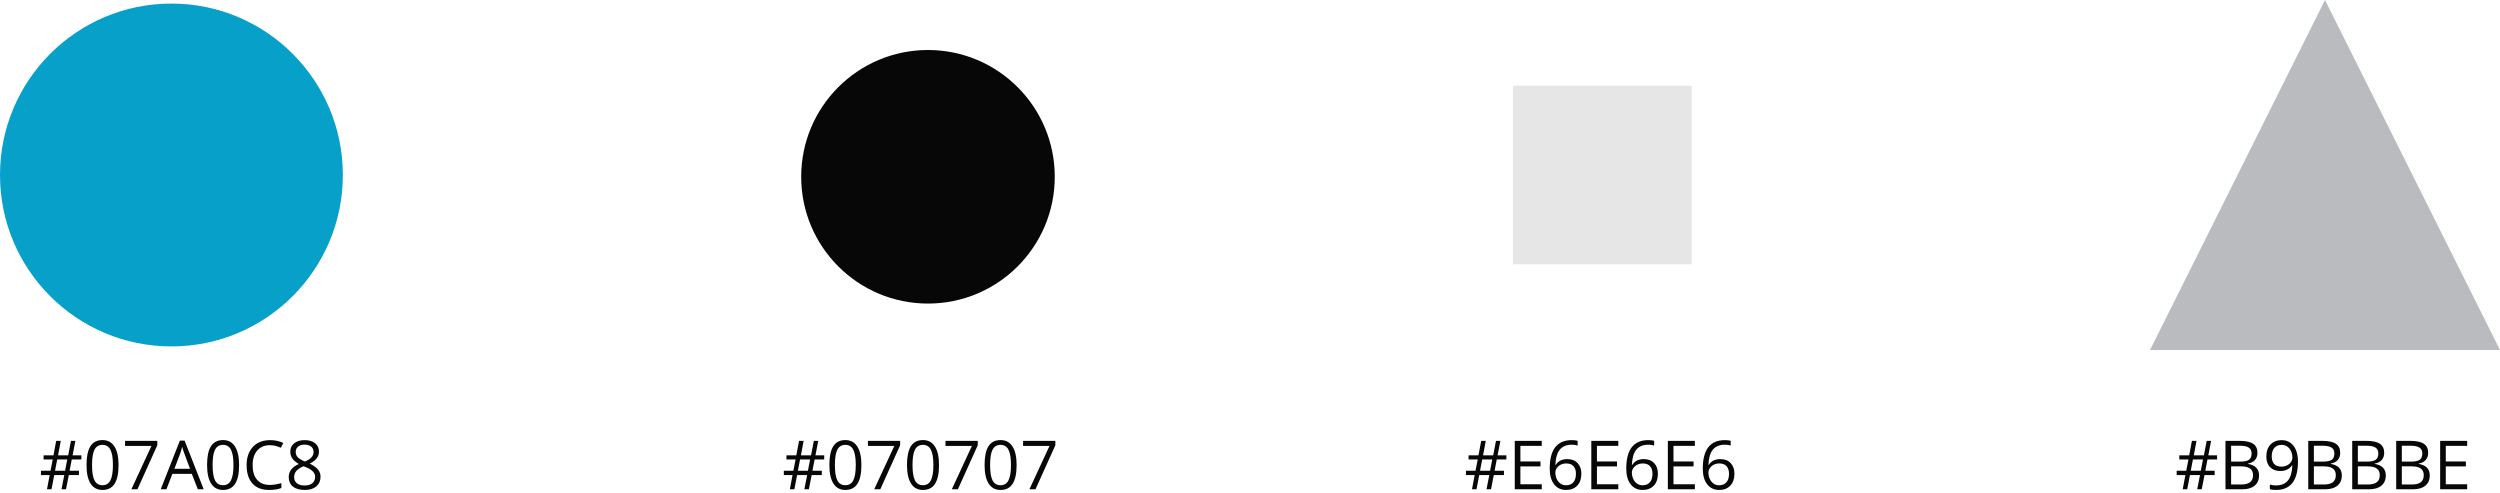
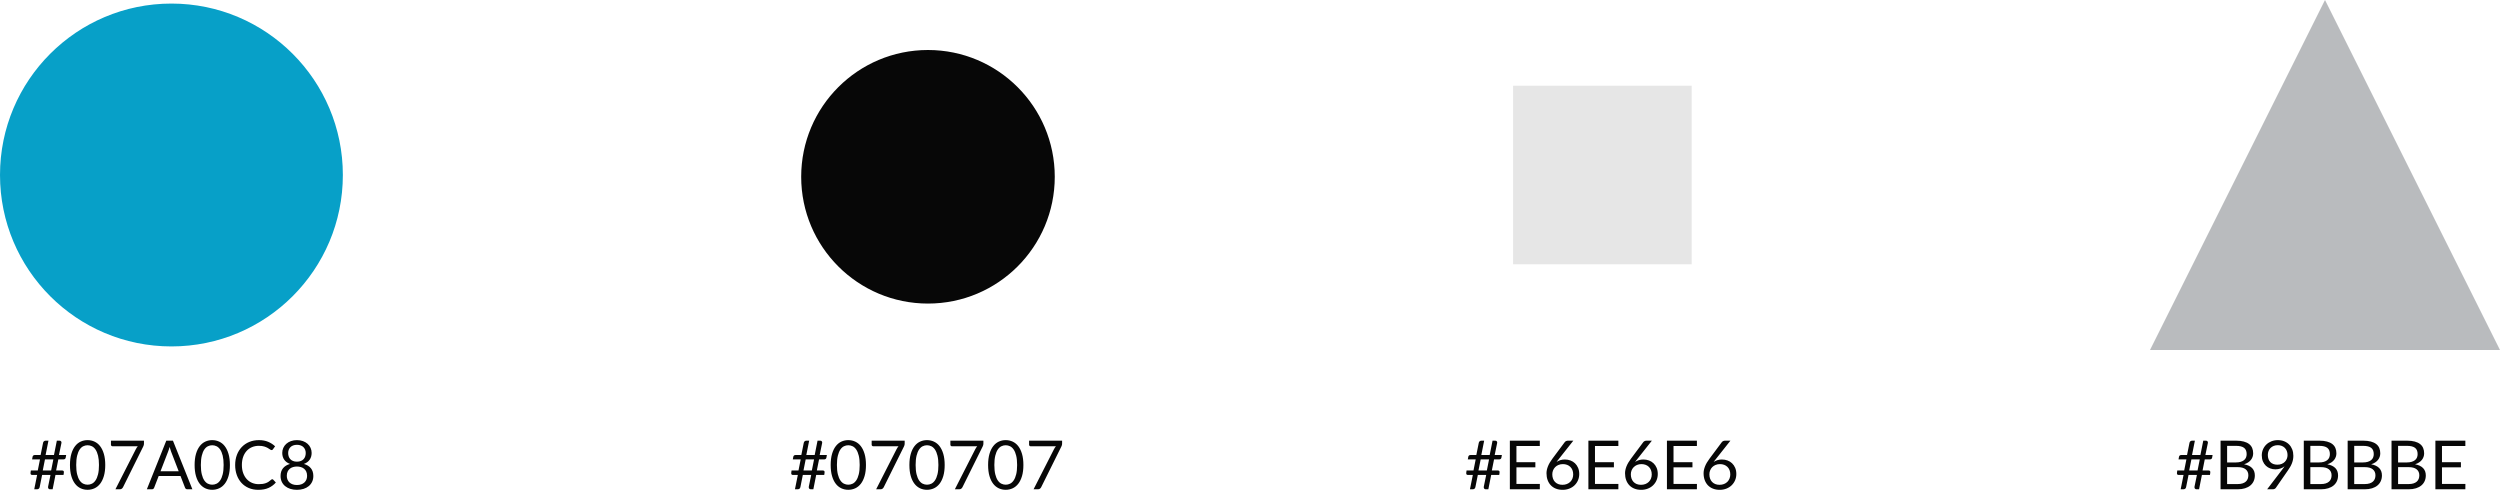
- <svg xmlns="http://www.w3.org/2000/svg" width="700px" height="138px" viewBox="0 0 700 138" version="1.1">
-   <defs />
-   <g id="Page-1" stroke="none" stroke-width="1" fill="none" fill-rule="evenodd">
-     <g id="case-study" transform="translate(-350, -9335)">
-       <g id="Group-12" transform="translate(350, 9335)">
-         <text id="#070707" font-family="OpenSans, Open Sans" font-size="19" font-weight="normal" fill="#070707">
-           <tspan x="219" y="137">#070707</tspan>
-         </text>
-         <text id="#E6E6E6" font-family="OpenSans, Open Sans" font-size="19" font-weight="normal" fill="#070707">
-           <tspan x="410" y="137">#E6E6E6</tspan>
-         </text>
-         <text id="#B9BBBE" font-family="OpenSans, Open Sans" font-size="19" font-weight="normal" fill="#070707">
-           <tspan x="609" y="137">#B9BBBE</tspan>
-         </text>
-         <text id="#07A0C8" font-family="OpenSans, Open Sans" font-size="19" font-weight="normal" fill="#070707">
-           <tspan x="11" y="137">#07A0C8</tspan>
-         </text>
-         <circle id="Oval" fill="#07A0C8" cx="48" cy="49" r="48" />
-         <polygon id="Triangle" fill="#B9BBBE" points="651 0 700 98 602 98" />
-         <rect id="Rectangle-4" fill="#E6E6E6" x="423.667" y="24" width="50" height="50" />
-         <circle id="Oval-2" fill="#070707" cx="259.833" cy="49.5" r="35.5" />
-       </g>
-     </g>
+ <svg xmlns="http://www.w3.org/2000/svg" width="700" height="138">
+   <g fill="none" fill-rule="evenodd">
+     <path d="M227.935 128.64h-2.346l-.618 3.097h2.346l.618-3.097zm3.591-1.244l-.124.712c-.031.184-.106.318-.223.404-.117.085-.296.128-.536.128h-1.311l-.618 3.097h1.7c.184 0 .316.052.395.157.079.104.1.286.061.546l-.085.542h-2.251l-.798 4.018h-.77a.468.468 0 0 1-.228-.057.541.541 0 0 1-.275-.38.766.766 0 0 1 0-.294l.674-3.287h-2.346l-.675 3.372c-.038.234-.13.4-.276.499a.864.864 0 0 1-.494.147h-.76l.808-4.018h-1.387c-.177 0-.306-.053-.385-.157-.079-.105-.1-.287-.062-.546l.077-.542h1.938l.617-3.097h-2.204l.124-.703c.031-.184.106-.32.223-.409.117-.088.296-.133.536-.133h1.501l.684-3.4a.73.73 0 0 1 .751-.609h.76l-.798 4.01h2.346l.798-4.01h.751c.184 0 .328.06.432.181.105.12.141.272.11.456l-.694 3.373h2.014zm10.944 2.802c0 1.19-.128 2.221-.385 3.092-.256.871-.606 1.591-1.05 2.162-.443.57-.967.994-1.572 1.273a4.587 4.587 0 0 1-1.942.418c-.697 0-1.345-.14-1.943-.418a4.24 4.24 0 0 1-1.563-1.273c-.443-.57-.792-1.29-1.045-2.162-.253-.87-.38-1.901-.38-3.092 0-1.19.127-2.223.38-3.097.253-.874.602-1.598 1.045-2.17.443-.574.964-1 1.563-1.278a4.545 4.545 0 0 1 1.942-.419c.69 0 1.338.14 1.943.419a4.201 4.201 0 0 1 1.573 1.277c.443.573.793 1.297 1.05 2.171.256.874.384 1.906.384 3.097zm-1.757 0c0-1.039-.088-1.911-.262-2.617-.174-.706-.408-1.275-.703-1.706-.294-.43-.635-.739-1.021-.926a2.739 2.739 0 0 0-2.413 0c-.386.187-.725.496-1.016.927-.292.43-.525.999-.699 1.705-.174.706-.261 1.578-.261 2.617s.087 1.91.261 2.612c.174.704.407 1.27.699 1.701.29.43.63.74 1.016.926a2.739 2.739 0 0 0 2.413 0c.386-.187.727-.495 1.021-.926.295-.43.53-.997.703-1.7.174-.704.262-1.574.262-2.613zm12.597-6.812v.76c0 .216-.024.393-.072.532-.047.14-.093.257-.137.352l-5.643 11.371a1.26 1.26 0 0 1-.343.423c-.145.117-.338.176-.579.176h-1.216l5.719-11.229a4.244 4.244 0 0 1 .542-.817h-7.106a.385.385 0 0 1-.285-.128.407.407 0 0 1-.124-.29v-1.15h9.244zm11.2 6.812c0 1.19-.128 2.221-.385 3.092-.256.871-.606 1.591-1.05 2.162-.443.57-.967.994-1.572 1.273a4.587 4.587 0 0 1-1.942.418c-.697 0-1.345-.14-1.943-.418a4.24 4.24 0 0 1-1.563-1.273c-.443-.57-.792-1.29-1.045-2.162-.253-.87-.38-1.901-.38-3.092 0-1.19.127-2.223.38-3.097.253-.874.602-1.598 1.045-2.17.443-.574.964-1 1.563-1.278a4.545 4.545 0 0 1 1.942-.419c.69 0 1.338.14 1.943.419a4.201 4.201 0 0 1 1.572 1.277c.444.573.794 1.297 1.05 2.171.257.874.385 1.906.385 3.097zm-1.757 0c0-1.039-.088-1.911-.262-2.617-.174-.706-.408-1.275-.703-1.706-.294-.43-.635-.739-1.021-.926a2.739 2.739 0 0 0-2.413 0c-.386.187-.725.496-1.017.927-.29.43-.524.999-.698 1.705-.174.706-.261 1.578-.261 2.617s.087 1.91.261 2.612c.174.704.407 1.27.698 1.701.292.43.63.74 1.017.926a2.739 2.739 0 0 0 2.413 0c.386-.187.727-.495 1.021-.926.295-.43.53-.997.703-1.7.174-.704.262-1.574.262-2.613zm12.596-6.812v.76c0 .216-.023.393-.07.532-.048.14-.094.257-.139.352l-5.642 11.371a1.26 1.26 0 0 1-.342.423c-.146.117-.34.176-.58.176h-1.216l5.719-11.229a4.244 4.244 0 0 1 .541-.817h-7.106a.385.385 0 0 1-.285-.128.407.407 0 0 1-.123-.29v-1.15h9.243zm11.201 6.812c0 1.19-.128 2.221-.385 3.092-.256.871-.606 1.591-1.05 2.162-.443.57-.967.994-1.572 1.273a4.587 4.587 0 0 1-1.942.418c-.697 0-1.345-.14-1.943-.418a4.24 4.24 0 0 1-1.563-1.273c-.443-.57-.792-1.29-1.045-2.162-.253-.87-.38-1.901-.38-3.092 0-1.19.127-2.223.38-3.097.253-.874.602-1.598 1.045-2.17.443-.574.964-1 1.563-1.278a4.545 4.545 0 0 1 1.942-.419c.69 0 1.338.14 1.943.419a4.201 4.201 0 0 1 1.572 1.277c.444.573.794 1.297 1.05 2.171.257.874.385 1.906.385 3.097zm-1.757 0c0-1.039-.088-1.911-.262-2.617-.174-.706-.408-1.275-.703-1.706-.294-.43-.635-.739-1.021-.926a2.739 2.739 0 0 0-2.413 0c-.386.187-.725.496-1.017.927-.29.43-.524.999-.698 1.705-.174.706-.261 1.578-.261 2.617s.087 1.91.261 2.612c.174.704.407 1.27.699 1.701.29.43.63.74 1.016.926a2.739 2.739 0 0 0 2.413 0c.386-.187.727-.495 1.021-.926.295-.43.53-.997.703-1.7.174-.704.262-1.574.262-2.613zm12.596-6.812v.76c0 .216-.023.393-.07.532-.048.14-.094.257-.139.352l-5.642 11.371a1.26 1.26 0 0 1-.343.423c-.145.117-.338.176-.579.176H289.4l5.719-11.229a4.244 4.244 0 0 1 .541-.817h-7.106a.385.385 0 0 1-.284-.128.407.407 0 0 1-.124-.29v-1.15h9.243zM416.935 128.64h-2.346l-.618 3.097h2.346l.618-3.097zm3.591-1.244l-.124.712c-.031.184-.106.318-.223.404-.117.085-.296.128-.536.128h-1.311l-.618 3.097h1.7c.184 0 .316.052.395.157.079.104.1.286.061.546l-.085.542h-2.252l-.798 4.018h-.769a.468.468 0 0 1-.228-.057.541.541 0 0 1-.276-.38.766.766 0 0 1 0-.294l.675-3.287h-2.346l-.675 3.372c-.038.234-.13.4-.275.499a.864.864 0 0 1-.495.147h-.76l.808-4.018h-1.387c-.177 0-.306-.053-.385-.157-.079-.105-.1-.287-.062-.546l.077-.542h1.938l.617-3.097h-2.204l.123-.703c.032-.184.107-.32.224-.409.117-.088.296-.133.537-.133h1.5l.685-3.4a.73.73 0 0 1 .75-.609h.76l-.798 4.01h2.346l.798-4.01h.751c.184 0 .328.06.432.181.105.12.141.272.11.456l-.694 3.373h2.014zm10.63 8.103l-.009 1.501h-8.388v-13.614h8.388v1.502h-6.546v4.522h5.301v1.444h-5.3v4.645h6.555zm6.327.247c.457 0 .87-.073 1.24-.219a2.78 2.78 0 0 0 .95-.607c.263-.26.466-.567.608-.922a3.08 3.08 0 0 0 .214-1.159c0-.443-.07-.844-.209-1.202a2.544 2.544 0 0 0-.594-.912 2.605 2.605 0 0 0-.916-.575 3.303 3.303 0 0 0-1.169-.199c-.456 0-.868.078-1.235.233a2.723 2.723 0 0 0-1.525 1.539 2.912 2.912 0 0 0-.204 1.078c0 .437.063.836.19 1.197.127.361.312.671.556.931.244.26.541.46.893.603.351.143.752.214 1.202.214zm-.988-7.258l-.346.442c-.111.142-.217.283-.319.422a3.937 3.937 0 0 1 1.065-.513 4.23 4.23 0 0 1 1.263-.18c.551 0 1.07.09 1.558.27.488.181.914.444 1.278.79.364.344.654.769.869 1.272.215.504.323 1.078.323 1.724 0 .628-.114 1.21-.342 1.749a4.273 4.273 0 0 1-.955 1.405c-.408.4-.9.713-1.472.941a5.084 5.084 0 0 1-1.895.342c-.685 0-1.305-.11-1.863-.328a3.959 3.959 0 0 1-1.42-.93c-.39-.403-.69-.89-.902-1.464-.212-.573-.318-1.214-.318-1.924 0-.595.13-1.23.394-1.904.263-.675.682-1.395 1.258-2.162l3.459-4.645c.088-.114.21-.21.365-.29.155-.079.334-.118.537-.118h1.501l-4.038 5.101zm16.654 7.011l-.01 1.501h-8.388v-13.614h8.389v1.502h-6.546v4.522h5.301v1.444h-5.301v4.645h6.555zm6.327.247c.456 0 .87-.073 1.24-.219a2.78 2.78 0 0 0 .95-.607c.263-.26.465-.567.608-.922a3.08 3.08 0 0 0 .214-1.159c0-.443-.07-.844-.21-1.202a2.544 2.544 0 0 0-.593-.912 2.605 2.605 0 0 0-.917-.575 3.303 3.303 0 0 0-1.168-.199c-.457 0-.868.078-1.236.233-.367.155-.679.364-.935.627a2.723 2.723 0 0 0-.59.912 2.912 2.912 0 0 0-.204 1.078c0 .437.064.836.19 1.197.127.361.312.671.556.931.244.26.542.46.893.603.352.143.752.214 1.202.214zm-.988-7.258l-.347.442c-.11.142-.217.283-.318.422a3.937 3.937 0 0 1 1.064-.513 4.23 4.23 0 0 1 1.264-.18c.55 0 1.07.09 1.558.27.487.181.913.444 1.277.79.364.344.654.769.87 1.272.215.504.322 1.078.322 1.724 0 .628-.113 1.21-.341 1.749a4.273 4.273 0 0 1-.955 1.405c-.409.4-.9.713-1.473.941a5.084 5.084 0 0 1-1.895.342c-.684 0-1.305-.11-1.862-.328a3.959 3.959 0 0 1-1.42-.93c-.39-.403-.69-.89-.903-1.464-.212-.573-.318-1.214-.318-1.924 0-.595.131-1.23.394-1.904.263-.675.683-1.395 1.259-2.162l3.458-4.645c.089-.114.21-.21.366-.29.155-.079.334-.118.536-.118h1.502l-4.038 5.101zm16.654 7.011l-.01 1.501h-8.389v-13.614h8.389v1.502h-6.546v4.522h5.301v1.444h-5.3v4.645h6.555zm6.327.247c.456 0 .869-.073 1.24-.219a2.78 2.78 0 0 0 .95-.607c.262-.26.465-.567.607-.922a3.08 3.08 0 0 0 .214-1.159c0-.443-.07-.844-.209-1.202a2.544 2.544 0 0 0-.594-.912 2.605 2.605 0 0 0-.917-.575 3.303 3.303 0 0 0-1.168-.199c-.456 0-.868.078-1.235.233a2.723 2.723 0 0 0-1.525 1.539 2.912 2.912 0 0 0-.204 1.078c0 .437.063.836.19 1.197.127.361.312.671.556.931.244.26.541.46.893.603.351.143.752.214 1.202.214zm-.988-7.258l-.347.442c-.111.142-.217.283-.319.422a3.937 3.937 0 0 1 1.065-.513 4.23 4.23 0 0 1 1.263-.18c.551 0 1.07.09 1.558.27.488.181.914.444 1.278.79.364.344.654.769.869 1.272.215.504.323 1.078.323 1.724 0 .628-.114 1.21-.342 1.749a4.273 4.273 0 0 1-.955 1.405c-.408.4-.9.713-1.472.941a5.084 5.084 0 0 1-1.895.342c-.685 0-1.305-.11-1.863-.328a3.959 3.959 0 0 1-1.42-.93c-.39-.403-.69-.89-.902-1.464-.212-.573-.319-1.214-.319-1.924 0-.595.132-1.23.395-1.904.263-.675.682-1.395 1.258-2.162l3.459-4.645c.088-.114.21-.21.365-.29.155-.079.334-.118.537-.118h1.501l-4.037 5.101zM615.935 128.64h-2.346l-.618 3.097h2.346l.618-3.097zm3.591-1.244l-.123.712c-.032.184-.107.318-.224.404-.117.085-.296.128-.536.128h-1.312l-.617 3.097h1.7c.184 0 .316.052.395.157.079.104.1.286.062.546l-.086.542h-2.251l-.798 4.018h-.77a.468.468 0 0 1-.228-.057.541.541 0 0 1-.276-.38.766.766 0 0 1 0-.294l.675-3.287h-2.346l-.675 3.372c-.038.234-.13.4-.275.499a.864.864 0 0 1-.495.147h-.76l.808-4.018h-1.387c-.177 0-.306-.053-.385-.157-.079-.105-.1-.287-.061-.546l.075-.542h1.938l.618-3.097h-2.204l.123-.703c.032-.184.107-.32.224-.409.117-.088.296-.133.536-.133h1.501l.685-3.4a.73.73 0 0 1 .75-.609h.76l-.798 4.01h2.346l.798-4.01h.751c.184 0 .328.06.432.181.105.12.141.272.11.456l-.694 3.373h2.014zm7.011 8.141c.526 0 .978-.06 1.358-.18.38-.12.692-.29.936-.509a1.97 1.97 0 0 0 .537-.779c.114-.3.171-.631.171-.992 0-.704-.25-1.26-.75-1.668-.5-.408-1.251-.612-2.252-.612h-2.945v4.74h2.945zm-2.945-10.697v4.645h2.432c.52 0 .97-.056 1.354-.17.383-.115.7-.273.95-.476.25-.202.435-.448.556-.736.12-.288.18-.603.18-.945 0-.804-.24-1.392-.722-1.762-.481-.37-1.229-.556-2.242-.556h-2.508zm2.508-1.454c.836 0 1.556.083 2.161.248.605.164 1.102.398 1.492.703.39.304.676.676.86 1.116.183.44.275.935.275 1.486a2.893 2.893 0 0 1-.627 1.824 3.354 3.354 0 0 1-.793.718c-.32.212-.695.384-1.126.518 1 .19 1.753.546 2.256 1.068.504.523.756 1.208.756 2.057 0 .576-.107 1.102-.319 1.577a3.379 3.379 0 0 1-.93 1.226c-.41.342-.911.606-1.507.793-.595.187-1.272.28-2.032.28h-4.808v-13.614h4.342zm8.892 4c0 .43.062.815.185 1.154.124.34.301.626.532.86.231.234.513.412.846.532.332.12.704.18 1.116.18.456 0 .86-.074 1.211-.223.352-.149.648-.346.889-.594.24-.247.424-.531.55-.855.127-.323.19-.658.19-1.007 0-.424-.068-.809-.204-1.154a2.546 2.546 0 0 0-.565-.879 2.47 2.47 0 0 0-.86-.555 2.992 2.992 0 0 0-1.097-.195c-.418 0-.798.068-1.14.204a2.66 2.66 0 0 0-.884.566c-.247.24-.436.528-.57.864-.133.336-.199.703-.199 1.102zm3.952 4.19c.14-.184.27-.358.39-.523.12-.165.234-.33.342-.494-.349.279-.741.49-1.179.637-.437.145-.899.218-1.386.218-.514 0-1-.085-1.459-.256a3.507 3.507 0 0 1-1.211-.756 3.632 3.632 0 0 1-.831-1.225c-.206-.485-.309-1.04-.309-1.667 0-.596.11-1.153.332-1.672.222-.52.532-.973.931-1.359.4-.386.874-.69 1.426-.912a4.818 4.818 0 0 1 1.814-.332c.652 0 1.244.107 1.777.323.532.215.987.516 1.367.902s.673.849.88 1.387c.205.538.308 1.134.308 1.786 0 .393-.036.765-.11 1.116a6.081 6.081 0 0 1-.313 1.036 7.43 7.43 0 0 1-.498 1.007c-.197.332-.418.673-.666 1.021l-3.315 4.788a.868.868 0 0 1-.351.29c-.153.073-.327.109-.523.109h-1.558l4.142-5.424zm10.897 3.961c.525 0 .978-.06 1.358-.18.38-.12.692-.29.936-.509a1.97 1.97 0 0 0 .537-.779c.114-.3.17-.631.17-.992 0-.704-.25-1.26-.75-1.668-.5-.408-1.25-.612-2.251-.612h-2.946v4.74h2.946zm-2.946-10.697v4.645h2.433c.519 0 .97-.056 1.353-.17.383-.115.7-.273.95-.476.25-.202.436-.448.556-.736.12-.288.18-.603.18-.945 0-.804-.24-1.392-.721-1.762-.482-.37-1.23-.556-2.242-.556h-2.509zm2.509-1.454c.836 0 1.556.083 2.16.248.606.164 1.103.398 1.492.703.39.304.676.676.86 1.116.184.44.275.935.275 1.486a2.893 2.893 0 0 1-.627 1.824 3.354 3.354 0 0 1-.793.718c-.32.212-.695.384-1.125.518 1 .19 1.752.546 2.256 1.068.503.523.755 1.208.755 2.057 0 .576-.106 1.102-.318 1.577a3.379 3.379 0 0 1-.931 1.226c-.409.342-.91.606-1.506.793-.595.187-1.273.28-2.033.28h-4.807v-13.614h4.341zm12.72 12.151c.526 0 .978-.06 1.358-.18.38-.12.692-.29.936-.509a1.97 1.97 0 0 0 .537-.779c.114-.3.171-.631.171-.992 0-.704-.25-1.26-.75-1.668-.5-.408-1.251-.612-2.252-.612h-2.945v4.74h2.945zm-2.945-10.697v4.645h2.432c.52 0 .97-.056 1.354-.17.383-.115.7-.273.95-.476.25-.202.435-.448.556-.736.12-.288.18-.603.18-.945 0-.804-.24-1.392-.722-1.762-.481-.37-1.229-.556-2.242-.556h-2.508zm2.508-1.454c.836 0 1.556.083 2.161.248.605.164 1.102.398 1.492.703.39.304.676.676.86 1.116.183.44.275.935.275 1.486a2.893 2.893 0 0 1-.627 1.824 3.354 3.354 0 0 1-.793.718c-.32.212-.695.384-1.126.518 1 .19 1.753.546 2.256 1.068.504.523.756 1.208.756 2.057 0 .576-.107 1.102-.319 1.577a3.379 3.379 0 0 1-.93 1.226c-.41.342-.911.606-1.506.793-.596.187-1.273.28-2.034.28h-4.807v-13.614h4.342zm12.72 12.151c.526 0 .979-.06 1.359-.18s.692-.29.936-.509a1.97 1.97 0 0 0 .537-.779c.114-.3.17-.631.17-.992 0-.704-.25-1.26-.75-1.668-.5-.408-1.25-.612-2.251-.612h-2.946v4.74h2.946zm-2.945-10.697v4.645h2.433c.519 0 .97-.056 1.353-.17.383-.115.7-.273.95-.476.25-.202.436-.448.556-.736.12-.288.18-.603.18-.945 0-.804-.24-1.392-.721-1.762-.482-.37-1.23-.556-2.242-.556h-2.509zm2.509-1.454c.836 0 1.556.083 2.16.248.606.164 1.103.398 1.492.703.39.304.676.676.86 1.116.184.44.276.935.276 1.486a2.893 2.893 0 0 1-.627 1.824 3.354 3.354 0 0 1-.794.718c-.32.212-.695.384-1.125.518 1 .19 1.752.546 2.256 1.068.503.523.755 1.208.755 2.057 0 .576-.106 1.102-.318 1.577a3.379 3.379 0 0 1-.931 1.226c-.409.342-.91.606-1.506.793-.595.187-1.273.28-2.033.28h-4.807v-13.614h4.341zm16.34 12.113L690.3 137h-8.389v-13.614h8.389v1.502h-6.546v4.522h5.302v1.444h-5.302v4.645h6.556zM14.935 128.64h-2.347l-.617 3.097h2.347l.617-3.097zm3.591-1.244l-.123.712c-.032.184-.107.318-.224.404-.117.085-.296.128-.537.128h-1.31l-.618 3.097h1.7c.184 0 .316.052.395.157.079.104.1.286.061.546l-.085.542h-2.252L14.736 137h-.77a.468.468 0 0 1-.228-.057.541.541 0 0 1-.275-.38.766.766 0 0 1 0-.294l.674-3.287H11.79l-.674 3.372c-.038.234-.13.4-.275.499a.864.864 0 0 1-.494.147h-.76l.807-4.018H9.007c-.177 0-.306-.053-.385-.157-.079-.105-.1-.287-.062-.546l.076-.542h1.939l.617-3.097H8.988l.123-.703c.032-.184.107-.32.224-.409.117-.088.296-.133.536-.133h1.502l.684-3.4a.73.73 0 0 1 .75-.609h.76l-.798 4.01h2.347l.798-4.01h.75c.184 0 .328.06.432.181.105.12.141.272.11.456l-.694 3.373h2.014zm10.944 2.802c0 1.19-.128 2.221-.385 3.092-.256.871-.606 1.591-1.05 2.162-.443.57-.967.994-1.572 1.273a4.587 4.587 0 0 1-1.943.418c-.696 0-1.344-.14-1.942-.418a4.24 4.24 0 0 1-1.563-1.273c-.443-.57-.792-1.29-1.045-2.162-.253-.87-.38-1.901-.38-3.092 0-1.19.127-2.223.38-3.097.253-.874.602-1.598 1.045-2.17.443-.574.964-1 1.563-1.278a4.545 4.545 0 0 1 1.942-.419c.69 0 1.338.14 1.943.419a4.201 4.201 0 0 1 1.572 1.277c.444.573.794 1.297 1.05 2.171.257.874.385 1.906.385 3.097zm-1.758 0c0-1.039-.087-1.911-.26-2.617-.175-.706-.41-1.275-.704-1.706-.294-.43-.635-.739-1.021-.926a2.739 2.739 0 0 0-2.413 0c-.386.187-.725.496-1.017.927-.29.43-.524.999-.698 1.705-.174.706-.261 1.578-.261 2.617s.087 1.91.261 2.612c.174.704.407 1.27.698 1.701.292.43.63.74 1.017.926a2.739 2.739 0 0 0 2.413 0c.386-.187.727-.495 1.021-.926.295-.43.53-.997.703-1.7.174-.704.261-1.574.261-2.613zm12.598-6.812v.76c0 .216-.024.393-.072.532-.047.14-.093.257-.138.352l-5.642 11.371a1.26 1.26 0 0 1-.343.423c-.145.117-.338.176-.579.176H32.32l5.719-11.229a4.244 4.244 0 0 1 .541-.817h-7.105a.385.385 0 0 1-.286-.128.407.407 0 0 1-.123-.29v-1.15h9.244zm9.718 8.56l-2.137-5.538a12.623 12.623 0 0 1-.399-1.273c-.134.513-.27.94-.409 1.282l-2.137 5.529h5.082zM53.866 137h-1.425a.613.613 0 0 1-.399-.124.76.76 0 0 1-.228-.313l-1.273-3.287h-6.108l-1.273 3.287a.667.667 0 0 1-.219.304.607.607 0 0 1-.399.133h-1.425l5.444-13.614h1.861L53.867 137zm10.507-6.802c0 1.19-.128 2.221-.385 3.092-.256.871-.606 1.591-1.05 2.162-.443.57-.967.994-1.572 1.273a4.587 4.587 0 0 1-1.943.418c-.696 0-1.344-.14-1.942-.418a4.24 4.24 0 0 1-1.563-1.273c-.443-.57-.792-1.29-1.045-2.162-.253-.87-.38-1.901-.38-3.092 0-1.19.127-2.223.38-3.097.253-.874.602-1.598 1.045-2.17.443-.574.964-1 1.563-1.278a4.545 4.545 0 0 1 1.942-.419c.69 0 1.338.14 1.943.419a4.201 4.201 0 0 1 1.572 1.277c.444.573.794 1.297 1.05 2.171.257.874.385 1.906.385 3.097zm-1.758 0c0-1.039-.087-1.911-.26-2.617-.175-.706-.41-1.275-.704-1.706-.294-.43-.635-.739-1.021-.926a2.739 2.739 0 0 0-2.413 0c-.386.187-.725.496-1.017.927-.29.43-.524.999-.698 1.705-.174.706-.261 1.578-.261 2.617s.087 1.91.261 2.612c.174.704.407 1.27.698 1.701.292.43.63.74 1.017.926a2.739 2.739 0 0 0 2.413 0c.386-.187.727-.495 1.021-.926.295-.43.53-.997.703-1.7.174-.704.261-1.574.261-2.613zm13.623 3.99c.102 0 .19.041.266.124l.732.788a5.824 5.824 0 0 1-2.028 1.51c-.795.362-1.756.542-2.883.542-.976 0-1.862-.17-2.66-.508a5.85 5.85 0 0 1-2.043-1.425 6.442 6.442 0 0 1-1.311-2.2c-.31-.855-.466-1.795-.466-2.821 0-1.026.162-1.966.485-2.822a6.457 6.457 0 0 1 1.363-2.204 6.096 6.096 0 0 1 2.105-1.43c.817-.338 1.719-.508 2.707-.508.969 0 1.824.156 2.565.466.741.31 1.393.731 1.957 1.263l-.608.846a.498.498 0 0 1-.147.157.422.422 0 0 1-.243.062c-.114 0-.253-.062-.417-.186a6.35 6.35 0 0 0-.646-.413 5.016 5.016 0 0 0-.998-.413c-.399-.124-.89-.186-1.472-.186-.704 0-1.346.122-1.929.366a4.21 4.21 0 0 0-1.506 1.06 4.887 4.887 0 0 0-.983 1.69c-.234.666-.352 1.416-.352 2.252 0 .849.122 1.605.366 2.27.244.666.577 1.228.998 1.687.42.459.918.809 1.491 1.05.573.24 1.192.36 1.858.36.405 0 .77-.023 1.097-.07a4.48 4.48 0 0 0 .902-.224 3.8 3.8 0 0 0 .77-.385c.237-.155.473-.34.707-.555a.491.491 0 0 1 .323-.143zm6.907 1.615c.443 0 .84-.062 1.192-.185a2.54 2.54 0 0 0 .893-.523 2.26 2.26 0 0 0 .56-.807c.13-.314.195-.66.195-1.04 0-.47-.077-.87-.232-1.202a2.213 2.213 0 0 0-.627-.813 2.588 2.588 0 0 0-.907-.46 3.872 3.872 0 0 0-1.074-.148c-.374 0-.731.05-1.073.148a2.588 2.588 0 0 0-.908.46c-.263.21-.472.48-.627.813-.155.332-.233.733-.233 1.202 0 .38.065.726.195 1.04.13.313.317.582.56.807.245.225.542.4.894.523.351.123.749.185 1.192.185zm0-11.257c-.405 0-.762.06-1.069.18a2.062 2.062 0 0 0-1.235 1.225 2.522 2.522 0 0 0-.156.894c0 .31.044.61.132.902.09.291.232.55.428.774.196.225.451.406.765.542.313.136.692.204 1.135.204.443 0 .822-.068 1.135-.204.314-.136.569-.317.765-.542.196-.225.339-.483.427-.774.09-.291.134-.592.134-.903 0-.316-.053-.614-.157-.892a2.062 2.062 0 0 0-1.235-1.226 2.918 2.918 0 0 0-1.069-.18zm1.948 5.358c.848.24 1.5.642 1.956 1.206.457.564.684 1.286.684 2.166 0 .595-.112 1.132-.337 1.61a3.523 3.523 0 0 1-.94 1.221 4.26 4.26 0 0 1-1.449.774 6.08 6.08 0 0 1-1.862.271 6.08 6.08 0 0 1-1.862-.27 4.312 4.312 0 0 1-1.454-.775 3.449 3.449 0 0 1-.94-1.22 3.784 3.784 0 0 1-.332-1.611c0-.88.227-1.602.683-2.166.457-.564 1.109-.966 1.958-1.207-.716-.266-1.256-.663-1.62-1.192-.364-.529-.547-1.16-.547-1.895a3.365 3.365 0 0 1 1.13-2.546 3.95 3.95 0 0 1 1.298-.76 4.892 4.892 0 0 1 1.686-.276c.614 0 1.175.092 1.681.276.507.184.941.437 1.302.76a3.365 3.365 0 0 1 1.13 2.546c0 .735-.182 1.366-.546 1.895-.364.53-.904.926-1.62 1.192z" fill="#070707" />
+     <circle fill="#07A0C8" cx="48" cy="49" r="48" />
+     <path fill="#B9BBBE" d="M651 0l49 98h-98z" />
+     <path fill="#E6E6E6" d="M423.667 24h50v50h-50z" />
+     <circle fill="#070707" cx="259.833" cy="49.5" r="35.5" />
  </g>
</svg>
